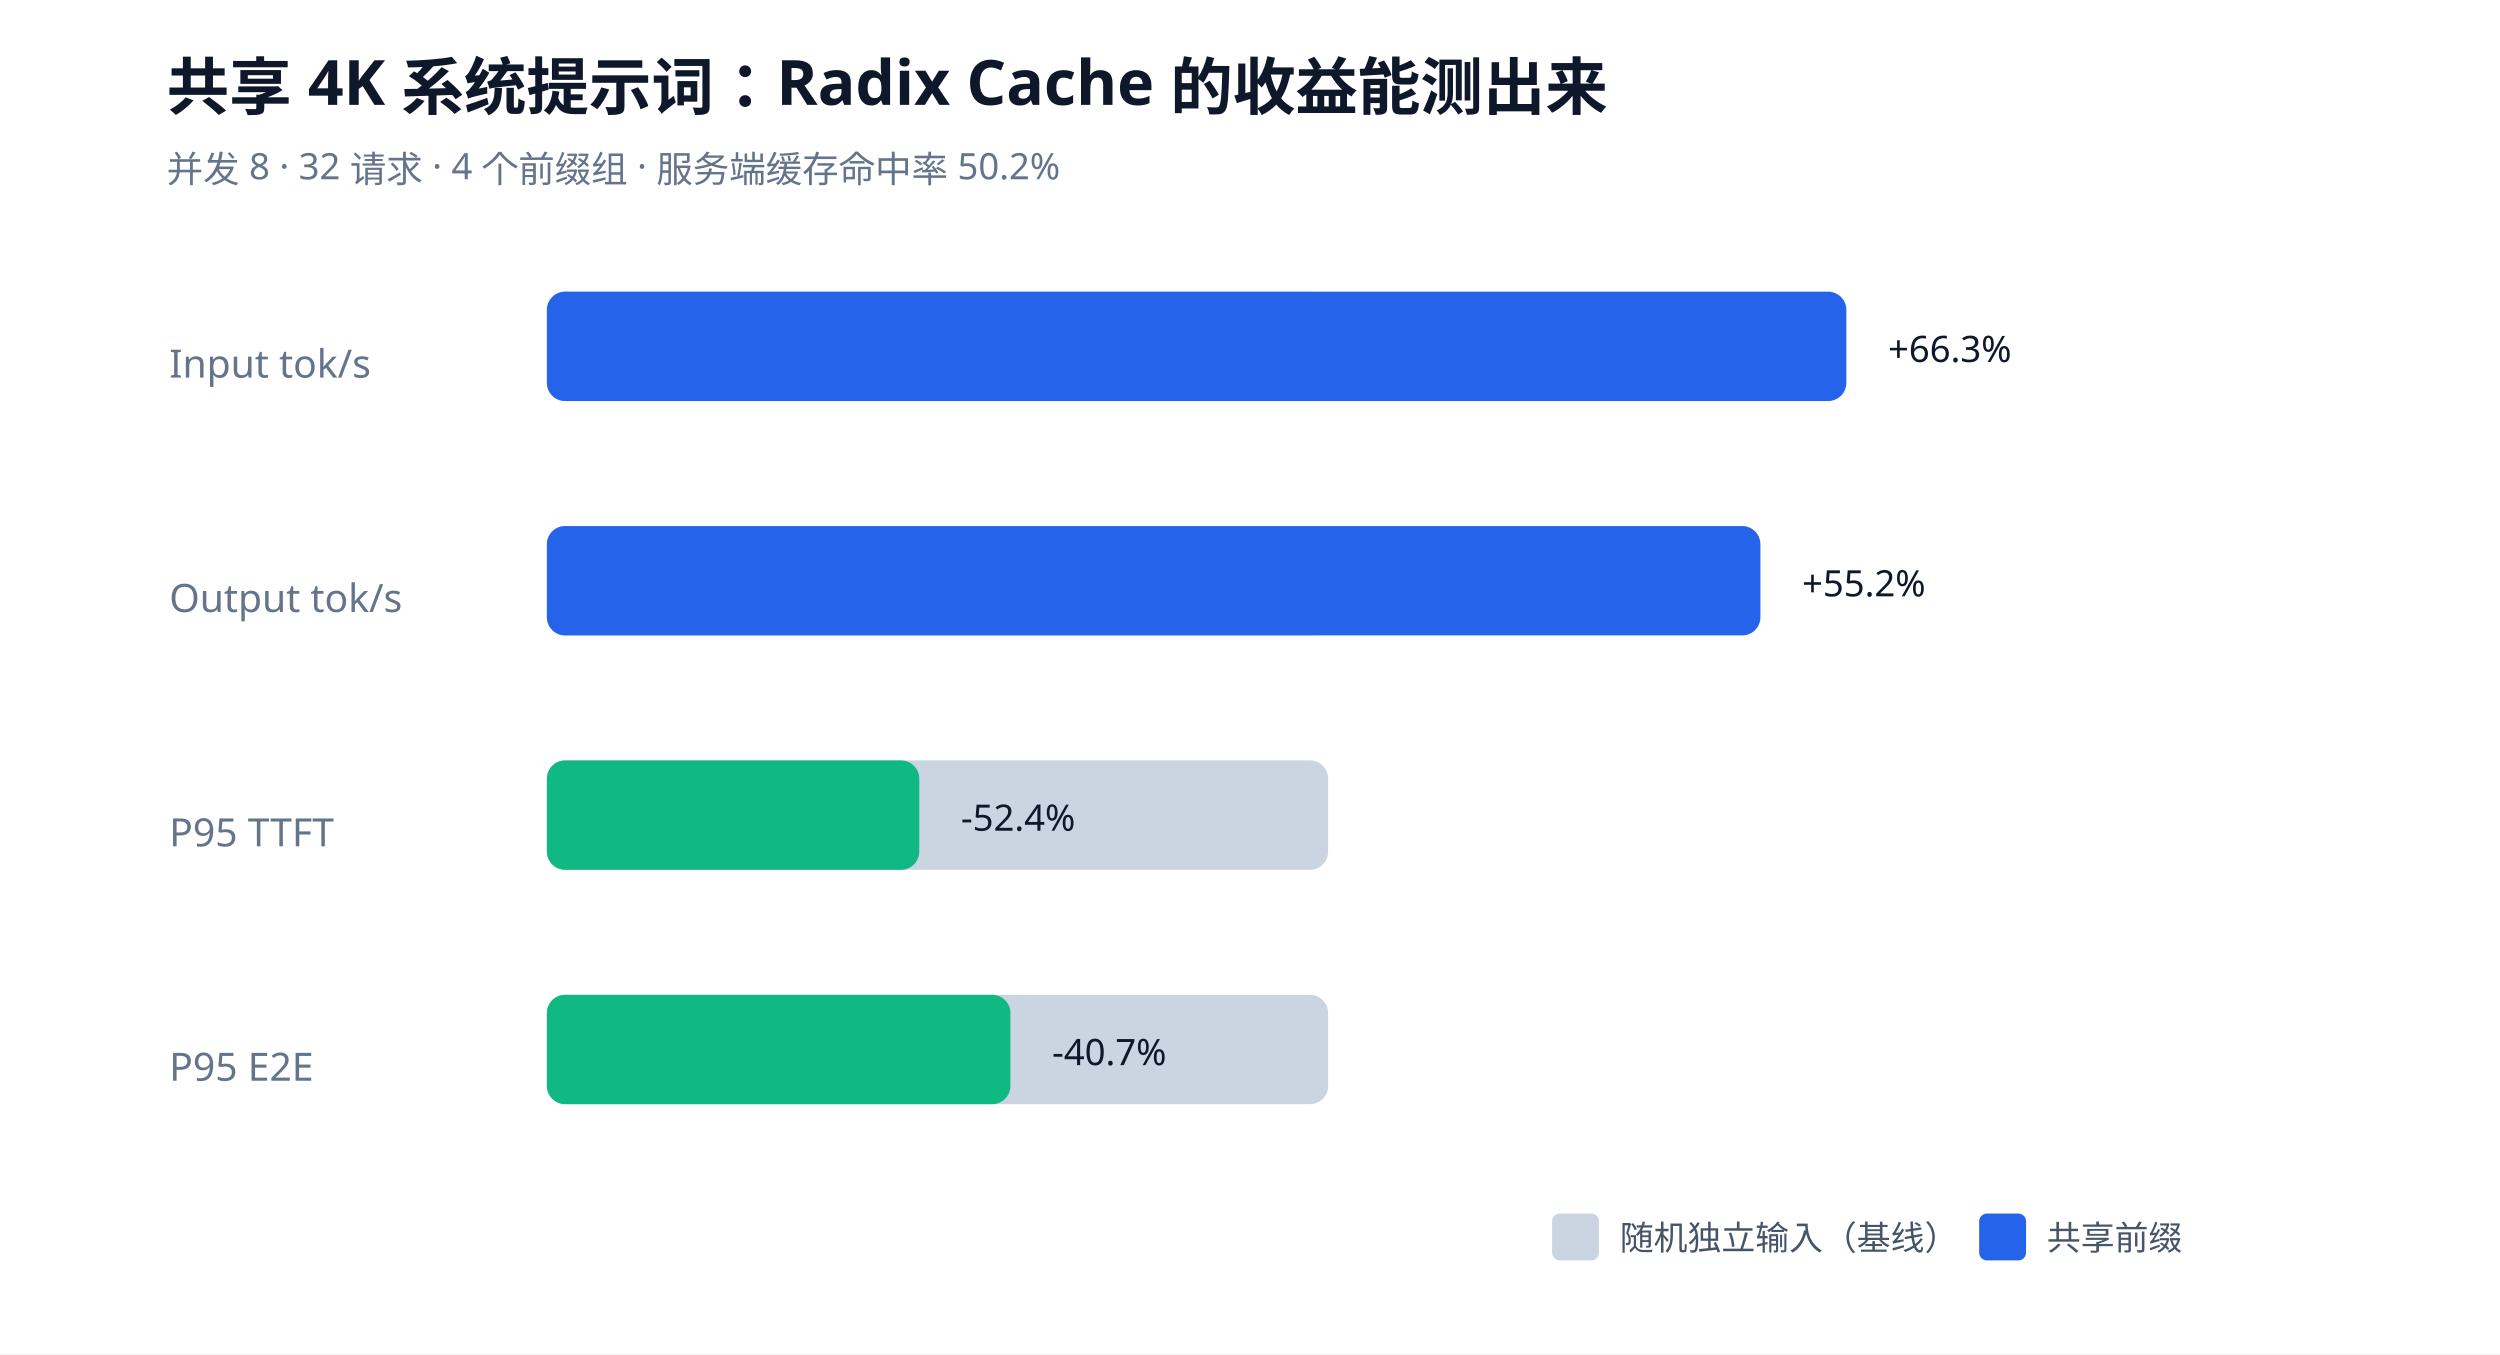
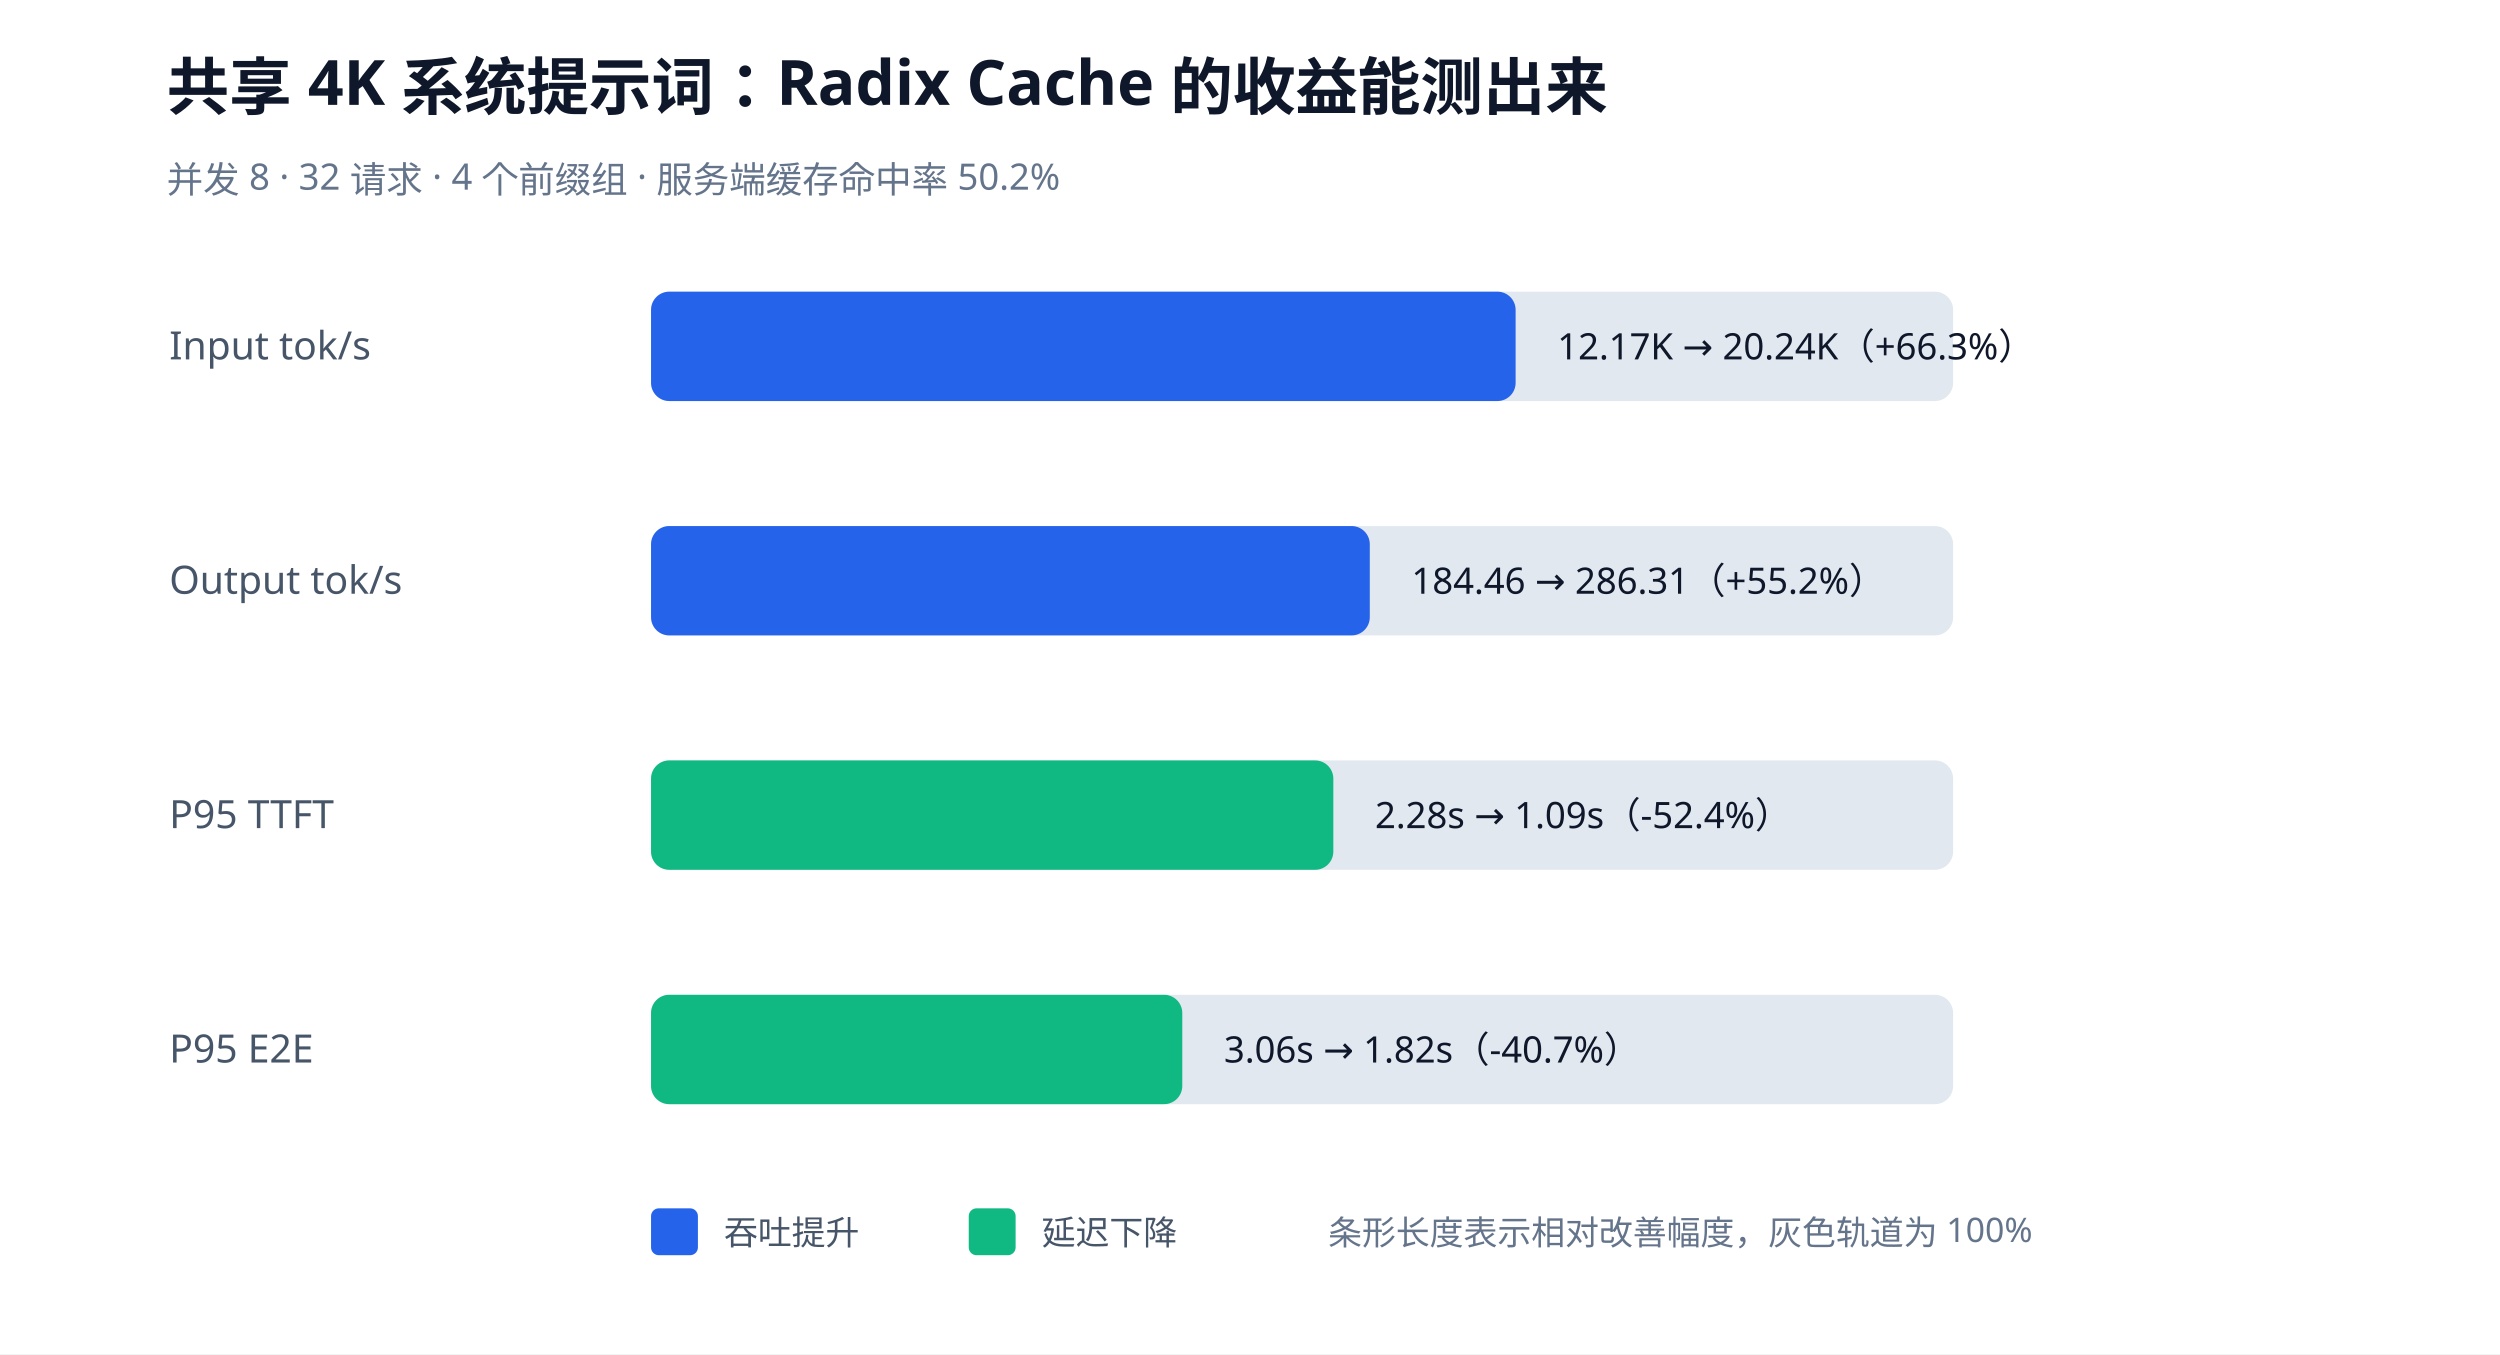
<svg xmlns="http://www.w3.org/2000/svg" width="960" height="520" viewBox="0 0 960 520" role="img" aria-labelledby="title desc">
  <rect width="960" height="520" fill="#ffffff" />
  <text x="64" y="42" fill="#0f172a" font-family="sans-serif" font-size="24" font-weight="700">共享 4K 系统提示词：Radix Cache 的收益能测出来</text>
-   <text x="64" y="70" fill="#64748b" font-family="sans-serif" font-size="14">并发 8 · 32 请求 · 4 个前缀组 · 服务端缓存命中率 50.2%</text>
-   <g fill="#64748b" font-family="sans-serif" font-size="15">
-     <text x="65" y="145">Input tok/s</text>
-     <text x="65" y="235">Output tok/s</text>
-     <text x="65" y="325">P95 TTFT</text>
-     <text x="65" y="415">P95 E2E</text>
-   </g>
-   <g fill="#cbd5e1">
-     <rect x="210" y="112" width="300" height="42" rx="7" />
-     <rect x="210" y="202" width="300" height="42" rx="7" />
-     <rect x="210" y="292" width="300" height="42" rx="7" />
-     <rect x="210" y="382" width="300" height="42" rx="7" />
+   <text x="64" y="74" fill="#64748b" font-family="sans-serif" font-size="14">并发 8 · 32 请求 · 4 个前缀组 · 服务端缓存命中率 50.2%</text>
+   <g fill="#e2e8f0">
+     <rect x="250" y="112" width="500" height="42" rx="7" />
+     <rect x="250" y="202" width="500" height="42" rx="7" />
+     <rect x="250" y="292" width="500" height="42" rx="7" />
+     <rect x="250" y="382" width="500" height="42" rx="7" />
  </g>
  <g fill="#2563eb">
-     <rect x="210" y="112" width="499" height="42" rx="7" />
-     <rect x="210" y="202" width="466" height="42" rx="7" />
+     <rect x="250" y="112" width="332" height="42" rx="7" />
+     <rect x="250" y="202" width="276" height="42" rx="7" />
  </g>
  <g fill="#10b981">
-     <rect x="210" y="292" width="143" height="42" rx="7" />
-     <rect x="210" y="382" width="178" height="42" rx="7" />
+     <rect x="250" y="292" width="262" height="42" rx="7" />
+     <rect x="250" y="382" width="204" height="42" rx="7" />
+   </g>
+   <g fill="#475569" font-family="sans-serif" font-size="15">
+     <text x="65" y="138">Input tok/s</text>
+     <text x="65" y="228">Output tok/s</text>
+     <text x="65" y="318">P95 TTFT</text>
+     <text x="65" y="408">P95 E2E</text>
  </g>
  <g fill="#0f172a" font-family="sans-serif" font-size="14">
-     <text x="725" y="139">+66.3%</text>
-     <text x="692" y="229">+55.2%</text>
-     <text x="369" y="319">-52.4%</text>
-     <text x="404" y="409">-40.7%</text>
+     <text x="598" y="138">12.17K → 20.24K（+66.3%）</text>
+     <text x="542" y="228">184.46 → 286.31（+55.2%）</text>
+     <text x="528" y="318">2.28s → 1.09s（-52.4%）</text>
+     <text x="470" y="408">3.06s → 1.82s（-40.7%）</text>
  </g>
  <g font-family="sans-serif" font-size="13">
-     <rect x="596" y="466" width="18" height="18" rx="3" fill="#cbd5e1" />
-     <text x="622" y="480" fill="#475569">随机独立输入（基线）</text>
-     <rect x="760" y="466" width="18" height="18" rx="3" fill="#2563eb" />
-     <text x="786" y="480" fill="#475569">共享前缀</text>
+     <rect x="250" y="464" width="18" height="18" rx="3" fill="#2563eb" />
+     <text x="278" y="478" fill="#475569">吞吐提升</text>
+     <rect x="372" y="464" width="18" height="18" rx="3" fill="#10b981" />
+     <text x="400" y="478" fill="#475569">延迟下降</text>
+     <text x="510" y="478" fill="#64748b">条形长度表示相对改善幅度，灰色轨道为 100%</text>
  </g>
</svg>
